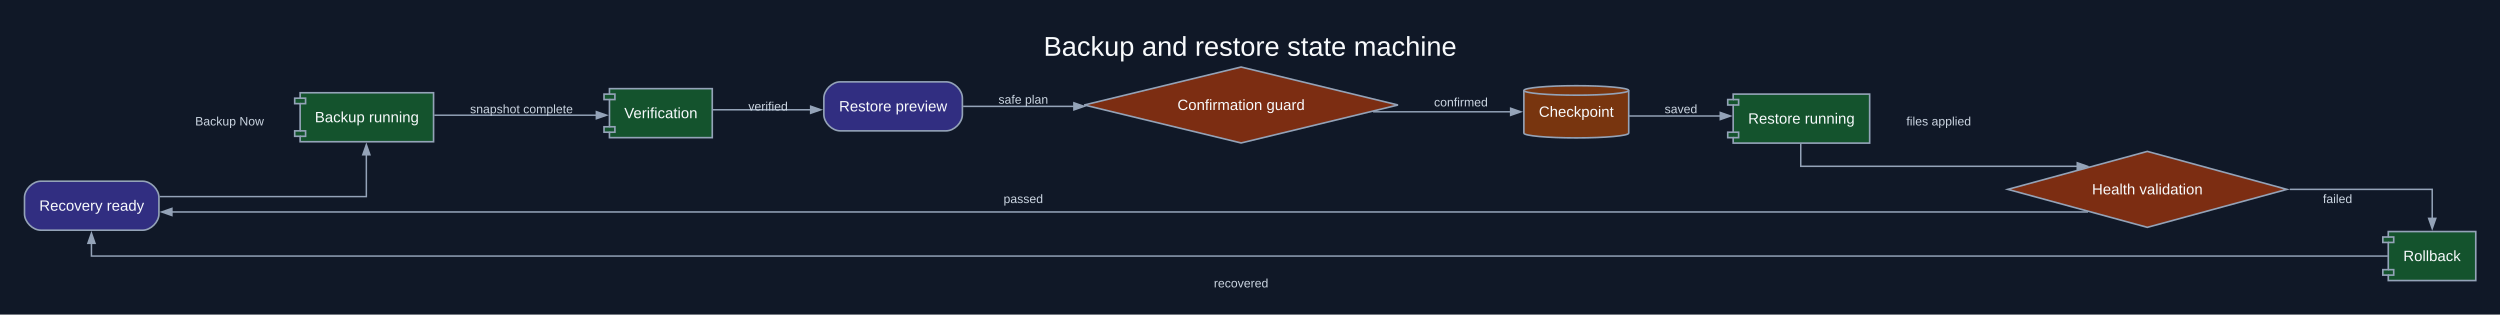
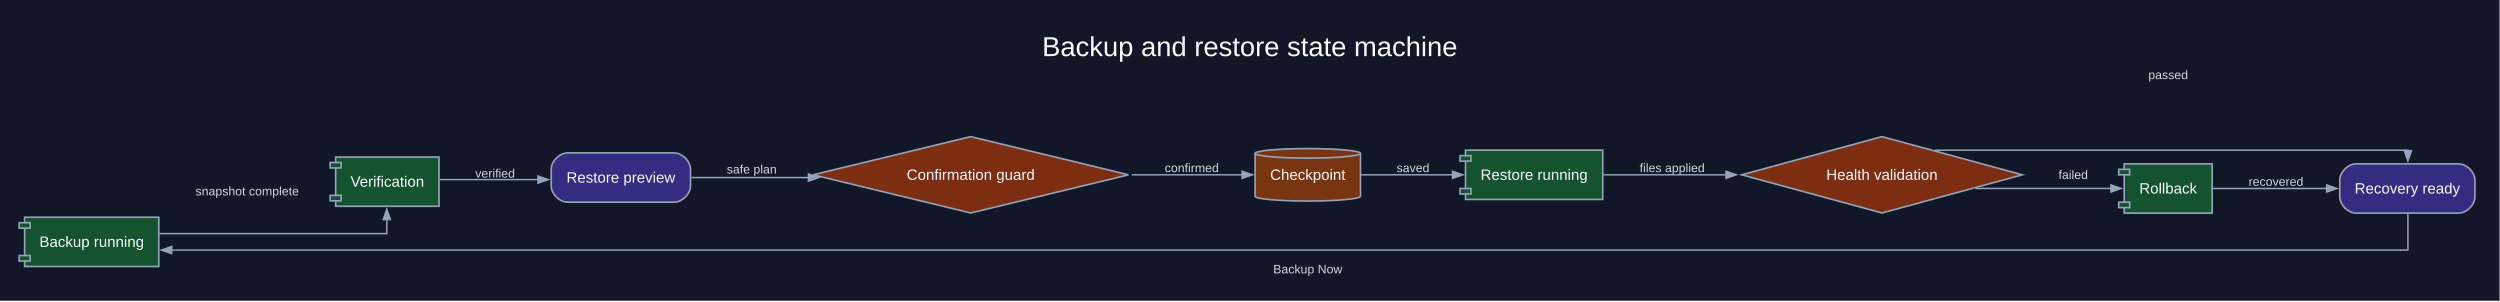
- <svg xmlns="http://www.w3.org/2000/svg" xmlns:xlink="http://www.w3.org/1999/xlink" id="pocketlab-recovery-state-machine-dark" role="img" aria-labelledby="pocketlab-recovery-state-machine-dark-title pocketlab-recovery-state-machine-dark-desc" width="1837pt" height="231pt" viewBox="0.00 0.00 1837.00 231.00">
-   <g id="graph0" class="graph" transform="scale(1 1) rotate(0) translate(18 213.15)">
-     <polygon fill="#101827" stroke="none" points="-18,18 -18,-213.15 1819.19,-213.15 1819.19,18 -18,18" />
-     <text xml:space="preserve" text-anchor="middle" x="900.59" y="-172.15" font-family="Arial" font-size="20.00" fill="#f8fafc">Backup and restore state machine</text>
+ <svg xmlns="http://www.w3.org/2000/svg" xmlns:xlink="http://www.w3.org/1999/xlink" id="pocketlab-recovery-state-machine-dark" role="img" aria-labelledby="pocketlab-recovery-state-machine-dark-title pocketlab-recovery-state-machine-dark-desc" width="1827pt" height="220pt" viewBox="0.00 0.00 1827.00 220.00">
+   <g id="graph0" class="graph" transform="scale(1 1) rotate(0) translate(18 201.75)">
+     <polygon fill="#101827" stroke="none" points="-18,18 -18,-201.75 1808.69,-201.75 1808.69,18 -18,18" />
+     <text xml:space="preserve" text-anchor="middle" x="895.34" y="-160.75" font-family="Arial" font-size="20.00" fill="#f8fafc">Backup and restore state machine</text>
+     <g id="edge1" class="edge">
+       <g id="a_edge1">
+         <a xlink:title="snapshot complete">
+           <path fill="none" stroke="#94a3b8" stroke-width="1.1" d="M98.5,-31C162.17,-31 264.69,-31 264.69,-31 264.69,-31 264.69,-41.28 264.69,-41.28" />
+           <polygon fill="#94a3b8" stroke="#94a3b8" stroke-width="1.1" points="262.07,-41.28 264.69,-48.78 267.32,-41.28 262.07,-41.28" />
+         </a>
+       </g>
+       <text xml:space="preserve" text-anchor="middle" x="162.66" y="-58.95" font-family="Arial" font-size="9.00" fill="#cbd5e1">snapshot complete</text>
+     </g>
+     <g id="edge2" class="edge">
+       <g id="a_edge2">
+         <a xlink:title="saved">
+           <path fill="none" stroke="#94a3b8" stroke-width="1.1" d="M976.5,-74C976.5,-74 1043.51,-74 1043.51,-74" />
+           <polygon fill="#94a3b8" stroke="#94a3b8" stroke-width="1.1" points="1043.51,-76.63 1051.01,-74 1043.51,-71.38 1043.51,-76.63" />
+         </a>
+       </g>
+       <text xml:space="preserve" text-anchor="middle" x="1014.61" y="-75.95" font-family="Arial" font-size="9.00" fill="#cbd5e1">saved</text>
+     </g>
+     <g id="edge3" class="edge">
+       <g id="a_edge3">
+         <a xlink:title="confirmed">
+           <path fill="none" stroke="#94a3b8" stroke-width="1.1" d="M809.15,-74C809.15,-74 889.71,-74 889.71,-74" />
+           <polygon fill="#94a3b8" stroke="#94a3b8" stroke-width="1.1" points="889.71,-76.63 897.21,-74 889.71,-71.38 889.71,-76.63" />
+         </a>
+       </g>
+       <text xml:space="preserve" text-anchor="middle" x="852.95" y="-75.95" font-family="Arial" font-size="9.00" fill="#cbd5e1">confirmed</text>
+     </g>
+     <g id="edge4" class="edge">
+       <g id="a_edge4">
+         <a xlink:title="passed">
+           <path fill="none" stroke="#94a3b8" stroke-width="1.1" d="M1395.93,-91.95C1493.41,-91.95 1741.69,-91.95 1741.69,-91.95 1741.69,-91.95 1741.69,-91 1741.69,-91" />
+           <polygon fill="#94a3b8" stroke="#94a3b8" stroke-width="1.1" points="1744.32,-91.65 1741.69,-84.15 1739.07,-91.65 1744.32,-91.65" />
+         </a>
+       </g>
+       <text xml:space="preserve" text-anchor="middle" x="1566.5" y="-143.95" font-family="Arial" font-size="9.00" fill="#cbd5e1">passed</text>
+     </g>
+     <g id="edge5" class="edge">
+       <g id="a_edge5">
+         <a xlink:title="failed">
+           <path fill="none" stroke="#94a3b8" stroke-width="1.1" d="M1425.53,-64.05C1425.53,-64.05 1524.67,-64.05 1524.67,-64.05" />
+           <polygon fill="#94a3b8" stroke="#94a3b8" stroke-width="1.1" points="1524.67,-66.68 1532.17,-64.05 1524.67,-61.43 1524.67,-66.68" />
+         </a>
+       </g>
+       <text xml:space="preserve" text-anchor="middle" x="1497.11" y="-70.95" font-family="Arial" font-size="9.00" fill="#cbd5e1">failed</text>
+     </g>
+     <g id="edge6" class="edge">
+       <g id="a_edge6">
+         <a xlink:title="Backup Now">
+           <path fill="none" stroke="#94a3b8" stroke-width="1.1" d="M1741.69,-45.44C1741.69,-33.04 1741.69,-19 1741.69,-19 1741.69,-19 107.47,-19 107.47,-19" />
+           <polygon fill="#94a3b8" stroke="#94a3b8" stroke-width="1.1" points="107.47,-16.38 99.97,-19 107.47,-21.63 107.47,-16.38" />
+         </a>
+       </g>
+       <text xml:space="preserve" text-anchor="middle" x="937.72" y="-1.95" font-family="Arial" font-size="9.00" fill="#cbd5e1">Backup Now</text>
+     </g>
+     <g id="edge7" class="edge">
+       <g id="a_edge7">
+         <a xlink:title="safe plan">
+           <path fill="none" stroke="#94a3b8" stroke-width="1.1" d="M487.16,-72C487.16,-72 572.79,-72 572.79,-72" />
+           <polygon fill="#94a3b8" stroke="#94a3b8" stroke-width="1.1" points="572.79,-74.63 580.29,-72 572.79,-69.38 572.79,-74.63" />
+         </a>
+       </g>
+       <text xml:space="preserve" text-anchor="middle" x="531.37" y="-74.95" font-family="Arial" font-size="9.00" fill="#cbd5e1">safe plan</text>
+     </g>
+     <g id="edge8" class="edge">
+       <g id="a_edge8">
+         <a xlink:title="files applied">
+           <path fill="none" stroke="#94a3b8" stroke-width="1.1" d="M1153.66,-74C1153.66,-74 1243.35,-74 1243.35,-74" />
+           <polygon fill="#94a3b8" stroke="#94a3b8" stroke-width="1.1" points="1243.35,-76.63 1250.85,-74 1243.35,-71.38 1243.35,-76.63" />
+         </a>
+       </g>
+       <text xml:space="preserve" text-anchor="middle" x="1204.03" y="-75.95" font-family="Arial" font-size="9.00" fill="#cbd5e1">files applied</text>
+     </g>
+     <g id="edge9" class="edge">
+       <g id="a_edge9">
+         <a xlink:title="recovered">
+           <path fill="none" stroke="#94a3b8" stroke-width="1.1" d="M1598.97,-64C1598.97,-64 1682.31,-64 1682.31,-64" />
+           <polygon fill="#94a3b8" stroke="#94a3b8" stroke-width="1.1" points="1682.31,-66.63 1689.81,-64 1682.31,-61.38 1682.31,-66.63" />
+         </a>
+       </g>
+       <text xml:space="preserve" text-anchor="middle" x="1645.27" y="-65.95" font-family="Arial" font-size="9.00" fill="#cbd5e1">recovered</text>
+     </g>
+     <g id="edge10" class="edge">
+       <g id="a_edge10">
+         <a xlink:title="verified">
+           <path fill="none" stroke="#94a3b8" stroke-width="1.1" d="M303.36,-70.5C303.36,-70.5 375.12,-70.5 375.12,-70.5" />
+           <polygon fill="#94a3b8" stroke="#94a3b8" stroke-width="1.1" points="375.12,-73.13 382.62,-70.5 375.12,-67.88 375.12,-73.13" />
+         </a>
+       </g>
+       <text xml:space="preserve" text-anchor="middle" x="343.83" y="-71.95" font-family="Arial" font-size="9.00" fill="#cbd5e1">verified</text>
+     </g>
    <g id="node1" class="node">
      <g id="a_node1">
-         <a xlink:href="../../generated/development/recovery-contract/" xlink:title="Recovery ready. Backup, verification, preview, checkpoint, restore, health validation, and rollback remain backend and worker owned." target="_top">
-           <path fill="#312e81" stroke="#94a3b8" stroke-width="1.2" d="M86.79,-80C86.79,-80 12,-80 12,-80 6,-80 0,-74 0,-68 0,-68 0,-56 0,-56 0,-50 6,-44 12,-44 12,-44 86.79,-44 86.79,-44 92.79,-44 98.79,-50 98.79,-56 98.79,-56 98.79,-68 98.79,-68 98.79,-74 92.79,-80 86.79,-80" />
-           <text xml:space="preserve" text-anchor="middle" x="49.39" y="-58.3" font-family="Arial" font-size="11.00" fill="#f8fafc">Recovery ready</text>
+         <a xlink:href="../../generated/development/recovery-contract/" xlink:title="Backup running. Backup, verification, preview, checkpoint, restore, health validation, and rollback remain backend and worker owned." target="_top">
+           <polygon fill="#14532d" stroke="#94a3b8" stroke-width="1.2" points="98.04,-43 0,-43 0,-39 -4,-39 -4,-35 0,-35 0,-15 -4,-15 -4,-11 0,-11 0,-7 98.04,-7 98.04,-43" />
+           <polyline fill="none" stroke="#94a3b8" stroke-width="1.2" points="0,-39 4,-39 4,-35 0,-35" />
+           <polyline fill="none" stroke="#94a3b8" stroke-width="1.2" points="0,-15 4,-15 4,-11 0,-11" />
+           <text xml:space="preserve" text-anchor="middle" x="49.02" y="-21.3" font-family="Arial" font-size="11.00" fill="#f8fafc">Backup running</text>
        </a>
      </g>
    </g>
    <g id="node2" class="node">
      <g id="a_node2">
-         <a xlink:href="../../generated/development/recovery-contract/" xlink:title="Backup running. Backup, verification, preview, checkpoint, restore, health validation, and rollback remain backend and worker owned." target="_top">
-           <polygon fill="#14532d" stroke="#94a3b8" stroke-width="1.2" points="300.58,-145 202.54,-145 202.54,-141 198.54,-141 198.54,-137 202.54,-137 202.54,-117 198.54,-117 198.54,-113 202.54,-113 202.54,-109 300.58,-109 300.58,-145" />
-           <polyline fill="none" stroke="#94a3b8" stroke-width="1.2" points="202.54,-141 206.54,-141 206.54,-137 202.54,-137" />
-           <polyline fill="none" stroke="#94a3b8" stroke-width="1.2" points="202.54,-117 206.54,-117 206.54,-113 202.54,-113" />
-           <text xml:space="preserve" text-anchor="middle" x="251.56" y="-123.3" font-family="Arial" font-size="11.00" fill="#f8fafc">Backup running</text>
+         <a xlink:href="../../generated/development/recovery-contract/" xlink:title="Checkpoint. Backup, verification, preview, checkpoint, restore, health validation, and rollback remain backend and worker owned." target="_top">
+           <path fill="#78350f" stroke="#94a3b8" stroke-width="1.2" d="M976.24,-89.69C976.24,-91.62 958.97,-93.18 937.72,-93.18 916.47,-93.18 899.2,-91.62 899.2,-89.69 899.2,-89.69 899.2,-58.31 899.2,-58.31 899.2,-56.38 916.47,-54.82 937.72,-54.82 958.97,-54.82 976.24,-56.38 976.24,-58.31 976.24,-58.31 976.24,-89.69 976.24,-89.69" />
+           <path fill="none" stroke="#94a3b8" stroke-width="1.2" d="M976.24,-89.69C976.24,-87.77 958.97,-86.21 937.72,-86.21 916.47,-86.21 899.2,-87.77 899.2,-89.69" />
+           <text xml:space="preserve" text-anchor="middle" x="937.72" y="-70.3" font-family="Arial" font-size="11.00" fill="#f8fafc">Checkpoint</text>
        </a>
      </g>
    </g>
-     <g id="edge1" class="edge">
-       <g id="a_edge1">
-         <a xlink:title="Backup Now">
-           <path fill="none" stroke="#94a3b8" stroke-width="1.1" d="M99.28,-68.7C159.03,-68.7 251.19,-68.7 251.19,-68.7 251.19,-68.7 251.19,-99.39 251.19,-99.39" />
-           <polygon fill="#94a3b8" stroke="#94a3b8" stroke-width="1.1" points="248.57,-99.39 251.19,-106.89 253.82,-99.39 248.57,-99.39" />
-         </a>
-       </g>
-       <text xml:space="preserve" text-anchor="middle" x="150.66" y="-120.95" font-family="Arial" font-size="9.00" fill="#cbd5e1">Backup Now</text>
-     </g>
    <g id="node3" class="node">
      <g id="a_node3">
-         <a xlink:href="../../generated/development/recovery-contract/" xlink:title="Verification. Backup, verification, preview, checkpoint, restore, health validation, and rollback remain backend and worker owned." target="_top">
-           <polygon fill="#14532d" stroke="#94a3b8" stroke-width="1.2" points="505.37,-148 429.83,-148 429.83,-144 425.83,-144 425.83,-140 429.83,-140 429.83,-120 425.83,-120 425.83,-116 429.83,-116 429.83,-112 505.37,-112 505.37,-148" />
-           <polyline fill="none" stroke="#94a3b8" stroke-width="1.2" points="429.83,-144 433.83,-144 433.83,-140 429.83,-140" />
-           <polyline fill="none" stroke="#94a3b8" stroke-width="1.2" points="429.83,-120 433.83,-120 433.83,-116 429.83,-116" />
-           <text xml:space="preserve" text-anchor="middle" x="467.6" y="-126.3" font-family="Arial" font-size="11.00" fill="#f8fafc">Verification</text>
+         <a xlink:href="../../generated/development/recovery-state-machine/" xlink:title="Confirmation guard. Backup, verification, preview, checkpoint, restore, health validation, and rollback remain backend and worker owned." target="_top">
+           <polygon fill="#7c2d12" stroke="#94a3b8" stroke-width="1.2" points="691.41,-101.9 576.12,-74 691.41,-46.1 806.7,-74 691.41,-101.9" />
+           <text xml:space="preserve" text-anchor="middle" x="691.41" y="-70.3" font-family="Arial" font-size="11.00" fill="#f8fafc">Confirmation guard</text>
        </a>
      </g>
    </g>
-     <g id="edge2" class="edge">
-       <g id="a_edge2">
-         <a xlink:title="snapshot complete">
-           <path fill="none" stroke="#94a3b8" stroke-width="1.1" d="M301.12,-128.5C301.12,-128.5 420.21,-128.5 420.21,-128.5" />
-           <polygon fill="#94a3b8" stroke="#94a3b8" stroke-width="1.1" points="420.21,-131.13 427.71,-128.5 420.21,-125.88 420.21,-131.13" />
-         </a>
-       </g>
-       <text xml:space="preserve" text-anchor="middle" x="365.2" y="-129.95" font-family="Arial" font-size="9.00" fill="#cbd5e1">snapshot complete</text>
-     </g>
    <g id="node4" class="node">
      <g id="a_node4">
-         <a xlink:href="../../generated/development/recovery-state-machine/" xlink:title="Restore preview. Backup, verification, preview, checkpoint, restore, health validation, and rollback remain backend and worker owned." target="_top">
-           <path fill="#312e81" stroke="#94a3b8" stroke-width="1.2" d="M677.16,-153C677.16,-153 599.37,-153 599.37,-153 593.37,-153 587.37,-147 587.37,-141 587.37,-141 587.37,-129 587.37,-129 587.37,-123 593.37,-117 599.37,-117 599.37,-117 677.16,-117 677.16,-117 683.16,-117 689.16,-123 689.16,-129 689.16,-129 689.16,-141 689.16,-141 689.16,-147 683.16,-153 677.16,-153" />
-           <text xml:space="preserve" text-anchor="middle" x="638.26" y="-131.3" font-family="Arial" font-size="11.00" fill="#f8fafc">Restore preview</text>
+         <a xlink:href="../../generated/production/health-diagnostics/" xlink:title="Health validation. Backup, verification, preview, checkpoint, restore, health validation, and rollback remain backend and worker owned." target="_top">
+           <polygon fill="#7c2d12" stroke="#94a3b8" stroke-width="1.2" points="1357.32,-101.9 1254.78,-74 1357.32,-46.1 1459.86,-74 1357.32,-101.9" />
+           <text xml:space="preserve" text-anchor="middle" x="1357.32" y="-70.3" font-family="Arial" font-size="11.00" fill="#f8fafc">Health validation</text>
        </a>
      </g>
    </g>
-     <g id="edge3" class="edge">
-       <g id="a_edge3">
-         <a xlink:title="verified">
-           <path fill="none" stroke="#94a3b8" stroke-width="1.1" d="M505.9,-132.5C505.9,-132.5 577.66,-132.5 577.66,-132.5" />
-           <polygon fill="#94a3b8" stroke="#94a3b8" stroke-width="1.1" points="577.66,-135.13 585.16,-132.5 577.66,-129.88 577.66,-135.13" />
-         </a>
-       </g>
-       <text xml:space="preserve" text-anchor="middle" x="546.37" y="-131.95" font-family="Arial" font-size="9.00" fill="#cbd5e1">verified</text>
-     </g>
    <g id="node5" class="node">
      <g id="a_node5">
-         <a xlink:href="../../generated/development/recovery-state-machine/" xlink:title="Confirmation guard. Backup, verification, preview, checkpoint, restore, health validation, and rollback remain backend and worker owned." target="_top">
-           <polygon fill="#7c2d12" stroke="#94a3b8" stroke-width="1.2" points="893.95,-163.9 778.66,-136 893.95,-108.1 1009.24,-136 893.95,-163.9" />
-           <text xml:space="preserve" text-anchor="middle" x="893.95" y="-132.3" font-family="Arial" font-size="11.00" fill="#f8fafc">Confirmation guard</text>
+         <a xlink:href="../../generated/development/recovery-contract/" xlink:title="Recovery ready. Backup, verification, preview, checkpoint, restore, health validation, and rollback remain backend and worker owned." target="_top">
+           <path fill="#312e81" stroke="#94a3b8" stroke-width="1.2" d="M1778.69,-82C1778.69,-82 1703.9,-82 1703.9,-82 1697.9,-82 1691.9,-76 1691.9,-70 1691.9,-70 1691.9,-58 1691.9,-58 1691.9,-52 1697.9,-46 1703.9,-46 1703.9,-46 1778.69,-46 1778.69,-46 1784.69,-46 1790.69,-52 1790.69,-58 1790.69,-58 1790.69,-70 1790.69,-70 1790.69,-76 1784.69,-82 1778.69,-82" />
+           <text xml:space="preserve" text-anchor="middle" x="1741.29" y="-60.3" font-family="Arial" font-size="11.00" fill="#f8fafc">Recovery ready</text>
        </a>
      </g>
    </g>
-     <g id="edge4" class="edge">
-       <g id="a_edge4">
-         <a xlink:title="safe plan">
-           <path fill="none" stroke="#94a3b8" stroke-width="1.1" d="M689.7,-135C689.7,-135 771.1,-135 771.1,-135" />
-           <polygon fill="#94a3b8" stroke="#94a3b8" stroke-width="1.1" points="771.1,-137.63 778.6,-135 771.1,-132.38 771.1,-137.63" />
+     <g id="node6" class="node">
+       <g id="a_node6">
+         <a xlink:href="../../generated/development/recovery-state-machine/" xlink:title="Restore preview. Backup, verification, preview, checkpoint, restore, health validation, and rollback remain backend and worker owned." target="_top">
+           <path fill="#312e81" stroke="#94a3b8" stroke-width="1.2" d="M474.62,-90C474.62,-90 396.83,-90 396.83,-90 390.83,-90 384.83,-84 384.83,-78 384.83,-78 384.83,-66 384.83,-66 384.83,-60 390.83,-54 396.83,-54 396.83,-54 474.62,-54 474.62,-54 480.62,-54 486.62,-60 486.62,-66 486.62,-66 486.62,-78 486.62,-78 486.62,-84 480.62,-90 474.62,-90" />
+           <text xml:space="preserve" text-anchor="middle" x="435.72" y="-68.3" font-family="Arial" font-size="11.00" fill="#f8fafc">Restore preview</text>
        </a>
      </g>
-       <text xml:space="preserve" text-anchor="middle" x="733.91" y="-136.95" font-family="Arial" font-size="9.00" fill="#cbd5e1">safe plan</text>
-     </g>
-     <g id="node6" class="node">
-       <g id="a_node6">
-         <a xlink:href="../../generated/development/recovery-contract/" xlink:title="Checkpoint. Backup, verification, preview, checkpoint, restore, health validation, and rollback remain backend and worker owned." target="_top">
-           <path fill="#78350f" stroke="#94a3b8" stroke-width="1.2" d="M1178.78,-146.69C1178.78,-148.62 1161.51,-150.18 1140.26,-150.18 1119.01,-150.18 1101.74,-148.62 1101.74,-146.69 1101.74,-146.69 1101.74,-115.31 1101.74,-115.31 1101.74,-113.38 1119.01,-111.82 1140.26,-111.82 1161.51,-111.82 1178.78,-113.38 1178.78,-115.31 1178.78,-115.31 1178.78,-146.69 1178.78,-146.69" />
-           <path fill="none" stroke="#94a3b8" stroke-width="1.2" d="M1178.78,-146.69C1178.78,-144.77 1161.51,-143.21 1140.26,-143.21 1119.01,-143.21 1101.74,-144.77 1101.74,-146.69" />
-           <text xml:space="preserve" text-anchor="middle" x="1140.26" y="-127.3" font-family="Arial" font-size="11.00" fill="#f8fafc">Checkpoint</text>
-         </a>
-       </g>
-     </g>
-     <g id="edge5" class="edge">
-       <g id="a_edge5">
-         <a xlink:title="confirmed">
-           <path fill="none" stroke="#94a3b8" stroke-width="1.1" d="M990.94,-131C990.94,-131 1092.01,-131 1092.01,-131" />
-           <polygon fill="#94a3b8" stroke="#94a3b8" stroke-width="1.1" points="1092.01,-133.63 1099.51,-131 1092.01,-128.38 1092.01,-133.63" />
-         </a>
-       </g>
-       <text xml:space="preserve" text-anchor="middle" x="1055.49" y="-134.95" font-family="Arial" font-size="9.00" fill="#cbd5e1">confirmed</text>
    </g>
    <g id="node7" class="node">
      <g id="a_node7">
        <a xlink:href="../../generated/development/recovery-contract/" xlink:title="Restore running. Backup, verification, preview, checkpoint, restore, health validation, and rollback remain backend and worker owned." target="_top">
-           <polygon fill="#14532d" stroke="#94a3b8" stroke-width="1.2" points="1355.82,-144 1255.53,-144 1255.53,-140 1251.53,-140 1251.53,-136 1255.53,-136 1255.53,-116 1251.53,-116 1251.53,-112 1255.53,-112 1255.53,-108 1355.82,-108 1355.82,-144" />
-           <polyline fill="none" stroke="#94a3b8" stroke-width="1.2" points="1255.53,-140 1259.53,-140 1259.53,-136 1255.53,-136" />
-           <polyline fill="none" stroke="#94a3b8" stroke-width="1.2" points="1255.53,-116 1259.53,-116 1259.53,-112 1255.53,-112" />
-           <text xml:space="preserve" text-anchor="middle" x="1305.67" y="-122.3" font-family="Arial" font-size="11.00" fill="#f8fafc">Restore running</text>
+           <polygon fill="#14532d" stroke="#94a3b8" stroke-width="1.2" points="1153.28,-92 1052.99,-92 1052.99,-88 1048.99,-88 1048.99,-84 1052.99,-84 1052.99,-64 1048.99,-64 1048.99,-60 1052.99,-60 1052.99,-56 1153.28,-56 1153.28,-92" />
+           <polyline fill="none" stroke="#94a3b8" stroke-width="1.2" points="1052.99,-88 1056.99,-88 1056.99,-84 1052.99,-84" />
+           <polyline fill="none" stroke="#94a3b8" stroke-width="1.2" points="1052.99,-64 1056.99,-64 1056.99,-60 1052.99,-60" />
+           <text xml:space="preserve" text-anchor="middle" x="1103.13" y="-70.3" font-family="Arial" font-size="11.00" fill="#f8fafc">Restore running</text>
        </a>
      </g>
    </g>
-     <g id="edge6" class="edge">
-       <g id="a_edge6">
-         <a xlink:title="saved">
-           <path fill="none" stroke="#94a3b8" stroke-width="1.1" d="M1179.04,-127.91C1179.04,-127.91 1246.05,-127.91 1246.05,-127.91" />
-           <polygon fill="#94a3b8" stroke="#94a3b8" stroke-width="1.1" points="1246.05,-130.53 1253.55,-127.91 1246.05,-125.28 1246.05,-130.53" />
-         </a>
-       </g>
-       <text xml:space="preserve" text-anchor="middle" x="1217.15" y="-129.95" font-family="Arial" font-size="9.00" fill="#cbd5e1">saved</text>
-     </g>
    <g id="node8" class="node">
      <g id="a_node8">
-         <a xlink:href="../../generated/production/health-diagnostics/" xlink:title="Health validation. Backup, verification, preview, checkpoint, restore, health validation, and rollback remain backend and worker owned." target="_top">
-           <polygon fill="#7c2d12" stroke="#94a3b8" stroke-width="1.2" points="1559.86,-101.9 1457.32,-74 1559.86,-46.1 1662.4,-74 1559.86,-101.9" />
-           <text xml:space="preserve" text-anchor="middle" x="1559.86" y="-70.3" font-family="Arial" font-size="11.00" fill="#f8fafc">Health validation</text>
+         <a xlink:href="../../generated/production/rollback/" xlink:title="Rollback. Backup, verification, preview, checkpoint, restore, health validation, and rollback remain backend and worker owned." target="_top">
+           <polygon fill="#14532d" stroke="#94a3b8" stroke-width="1.2" points="1598.65,-82 1534.36,-82 1534.36,-78 1530.36,-78 1530.36,-74 1534.36,-74 1534.36,-54 1530.36,-54 1530.36,-50 1534.36,-50 1534.36,-46 1598.65,-46 1598.65,-82" />
+           <polyline fill="none" stroke="#94a3b8" stroke-width="1.2" points="1534.36,-78 1538.36,-78 1538.36,-74 1534.36,-74" />
+           <polyline fill="none" stroke="#94a3b8" stroke-width="1.2" points="1534.36,-54 1538.36,-54 1538.36,-50 1534.36,-50" />
+           <text xml:space="preserve" text-anchor="middle" x="1566.5" y="-60.3" font-family="Arial" font-size="11.00" fill="#f8fafc">Rollback</text>
        </a>
      </g>
    </g>
-     <g id="edge7" class="edge">
-       <g id="a_edge7">
-         <a xlink:title="files applied">
-           <path fill="none" stroke="#94a3b8" stroke-width="1.1" d="M1305.19,-107.65C1305.19,-99.17 1305.19,-90.95 1305.19,-90.95 1305.19,-90.95 1508.36,-90.95 1508.36,-90.95" />
-           <polygon fill="#94a3b8" stroke="#94a3b8" stroke-width="1.1" points="1508.36,-93.58 1515.86,-90.95 1508.36,-88.33 1508.36,-93.58" />
-         </a>
-       </g>
-       <text xml:space="preserve" text-anchor="middle" x="1406.57" y="-120.95" font-family="Arial" font-size="9.00" fill="#cbd5e1">files applied</text>
-     </g>
-     <g id="edge8" class="edge">
-       <g id="a_edge8">
-         <a xlink:title="passed">
-           <path fill="none" stroke="#94a3b8" stroke-width="1.1" d="M1516.28,-57.4C1516.28,-57.4 108.31,-57.4 108.31,-57.4" />
-           <polygon fill="#94a3b8" stroke="#94a3b8" stroke-width="1.1" points="108.31,-54.78 100.81,-57.4 108.31,-60.03 108.31,-54.78" />
-         </a>
-       </g>
-       <text xml:space="preserve" text-anchor="middle" x="733.91" y="-63.95" font-family="Arial" font-size="9.00" fill="#cbd5e1">passed</text>
-     </g>
    <g id="node9" class="node">
      <g id="a_node9">
-         <a xlink:href="../../generated/production/rollback/" xlink:title="Rollback. Backup, verification, preview, checkpoint, restore, health validation, and rollback remain backend and worker owned." target="_top">
-           <polygon fill="#14532d" stroke="#94a3b8" stroke-width="1.2" points="1801.19,-43 1736.9,-43 1736.9,-39 1732.9,-39 1732.9,-35 1736.9,-35 1736.9,-15 1732.9,-15 1732.9,-11 1736.9,-11 1736.9,-7 1801.19,-7 1801.19,-43" />
-           <polyline fill="none" stroke="#94a3b8" stroke-width="1.2" points="1736.9,-39 1740.9,-39 1740.9,-35 1736.9,-35" />
-           <polyline fill="none" stroke="#94a3b8" stroke-width="1.2" points="1736.9,-15 1740.9,-15 1740.9,-11 1736.9,-11" />
-           <text xml:space="preserve" text-anchor="middle" x="1769.04" y="-21.3" font-family="Arial" font-size="11.00" fill="#f8fafc">Rollback</text>
+         <a xlink:href="../../generated/development/recovery-contract/" xlink:title="Verification. Backup, verification, preview, checkpoint, restore, health validation, and rollback remain backend and worker owned." target="_top">
+           <polygon fill="#14532d" stroke="#94a3b8" stroke-width="1.2" points="302.83,-87 227.29,-87 227.29,-83 223.29,-83 223.29,-79 227.29,-79 227.29,-59 223.29,-59 223.29,-55 227.29,-55 227.29,-51 302.83,-51 302.83,-87" />
+           <polyline fill="none" stroke="#94a3b8" stroke-width="1.2" points="227.29,-83 231.29,-83 231.29,-79 227.29,-79" />
+           <polyline fill="none" stroke="#94a3b8" stroke-width="1.2" points="227.29,-59 231.29,-59 231.29,-55 227.29,-55" />
+           <text xml:space="preserve" text-anchor="middle" x="265.06" y="-65.3" font-family="Arial" font-size="11.00" fill="#f8fafc">Verification</text>
        </a>
      </g>
    </g>
-     <g id="edge9" class="edge">
-       <g id="a_edge9">
-         <a xlink:title="failed">
-           <path fill="none" stroke="#94a3b8" stroke-width="1.1" d="M1664.52,-74C1716.86,-74 1769.19,-74 1769.19,-74 1769.19,-74 1769.19,-52.69 1769.19,-52.69" />
-           <polygon fill="#94a3b8" stroke="#94a3b8" stroke-width="1.1" points="1771.82,-52.69 1769.19,-45.19 1766.57,-52.69 1771.82,-52.69" />
-         </a>
-       </g>
-       <text xml:space="preserve" text-anchor="middle" x="1699.65" y="-63.95" font-family="Arial" font-size="9.00" fill="#cbd5e1">failed</text>
-     </g>
-     <g id="edge10" class="edge">
-       <g id="a_edge10">
-         <a xlink:title="recovered">
-           <path fill="none" stroke="#94a3b8" stroke-width="1.1" d="M1736.6,-25C1500,-25 49.19,-25 49.19,-25 49.19,-25 49.19,-34.34 49.19,-34.34" />
-           <polygon fill="#94a3b8" stroke="#94a3b8" stroke-width="1.1" points="46.57,-34.34 49.19,-41.84 51.82,-34.34 46.57,-34.34" />
-         </a>
-       </g>
-       <text xml:space="preserve" text-anchor="middle" x="893.95" y="-1.95" font-family="Arial" font-size="9.00" fill="#cbd5e1">recovered</text>
-     </g>
  </g>
</svg>
